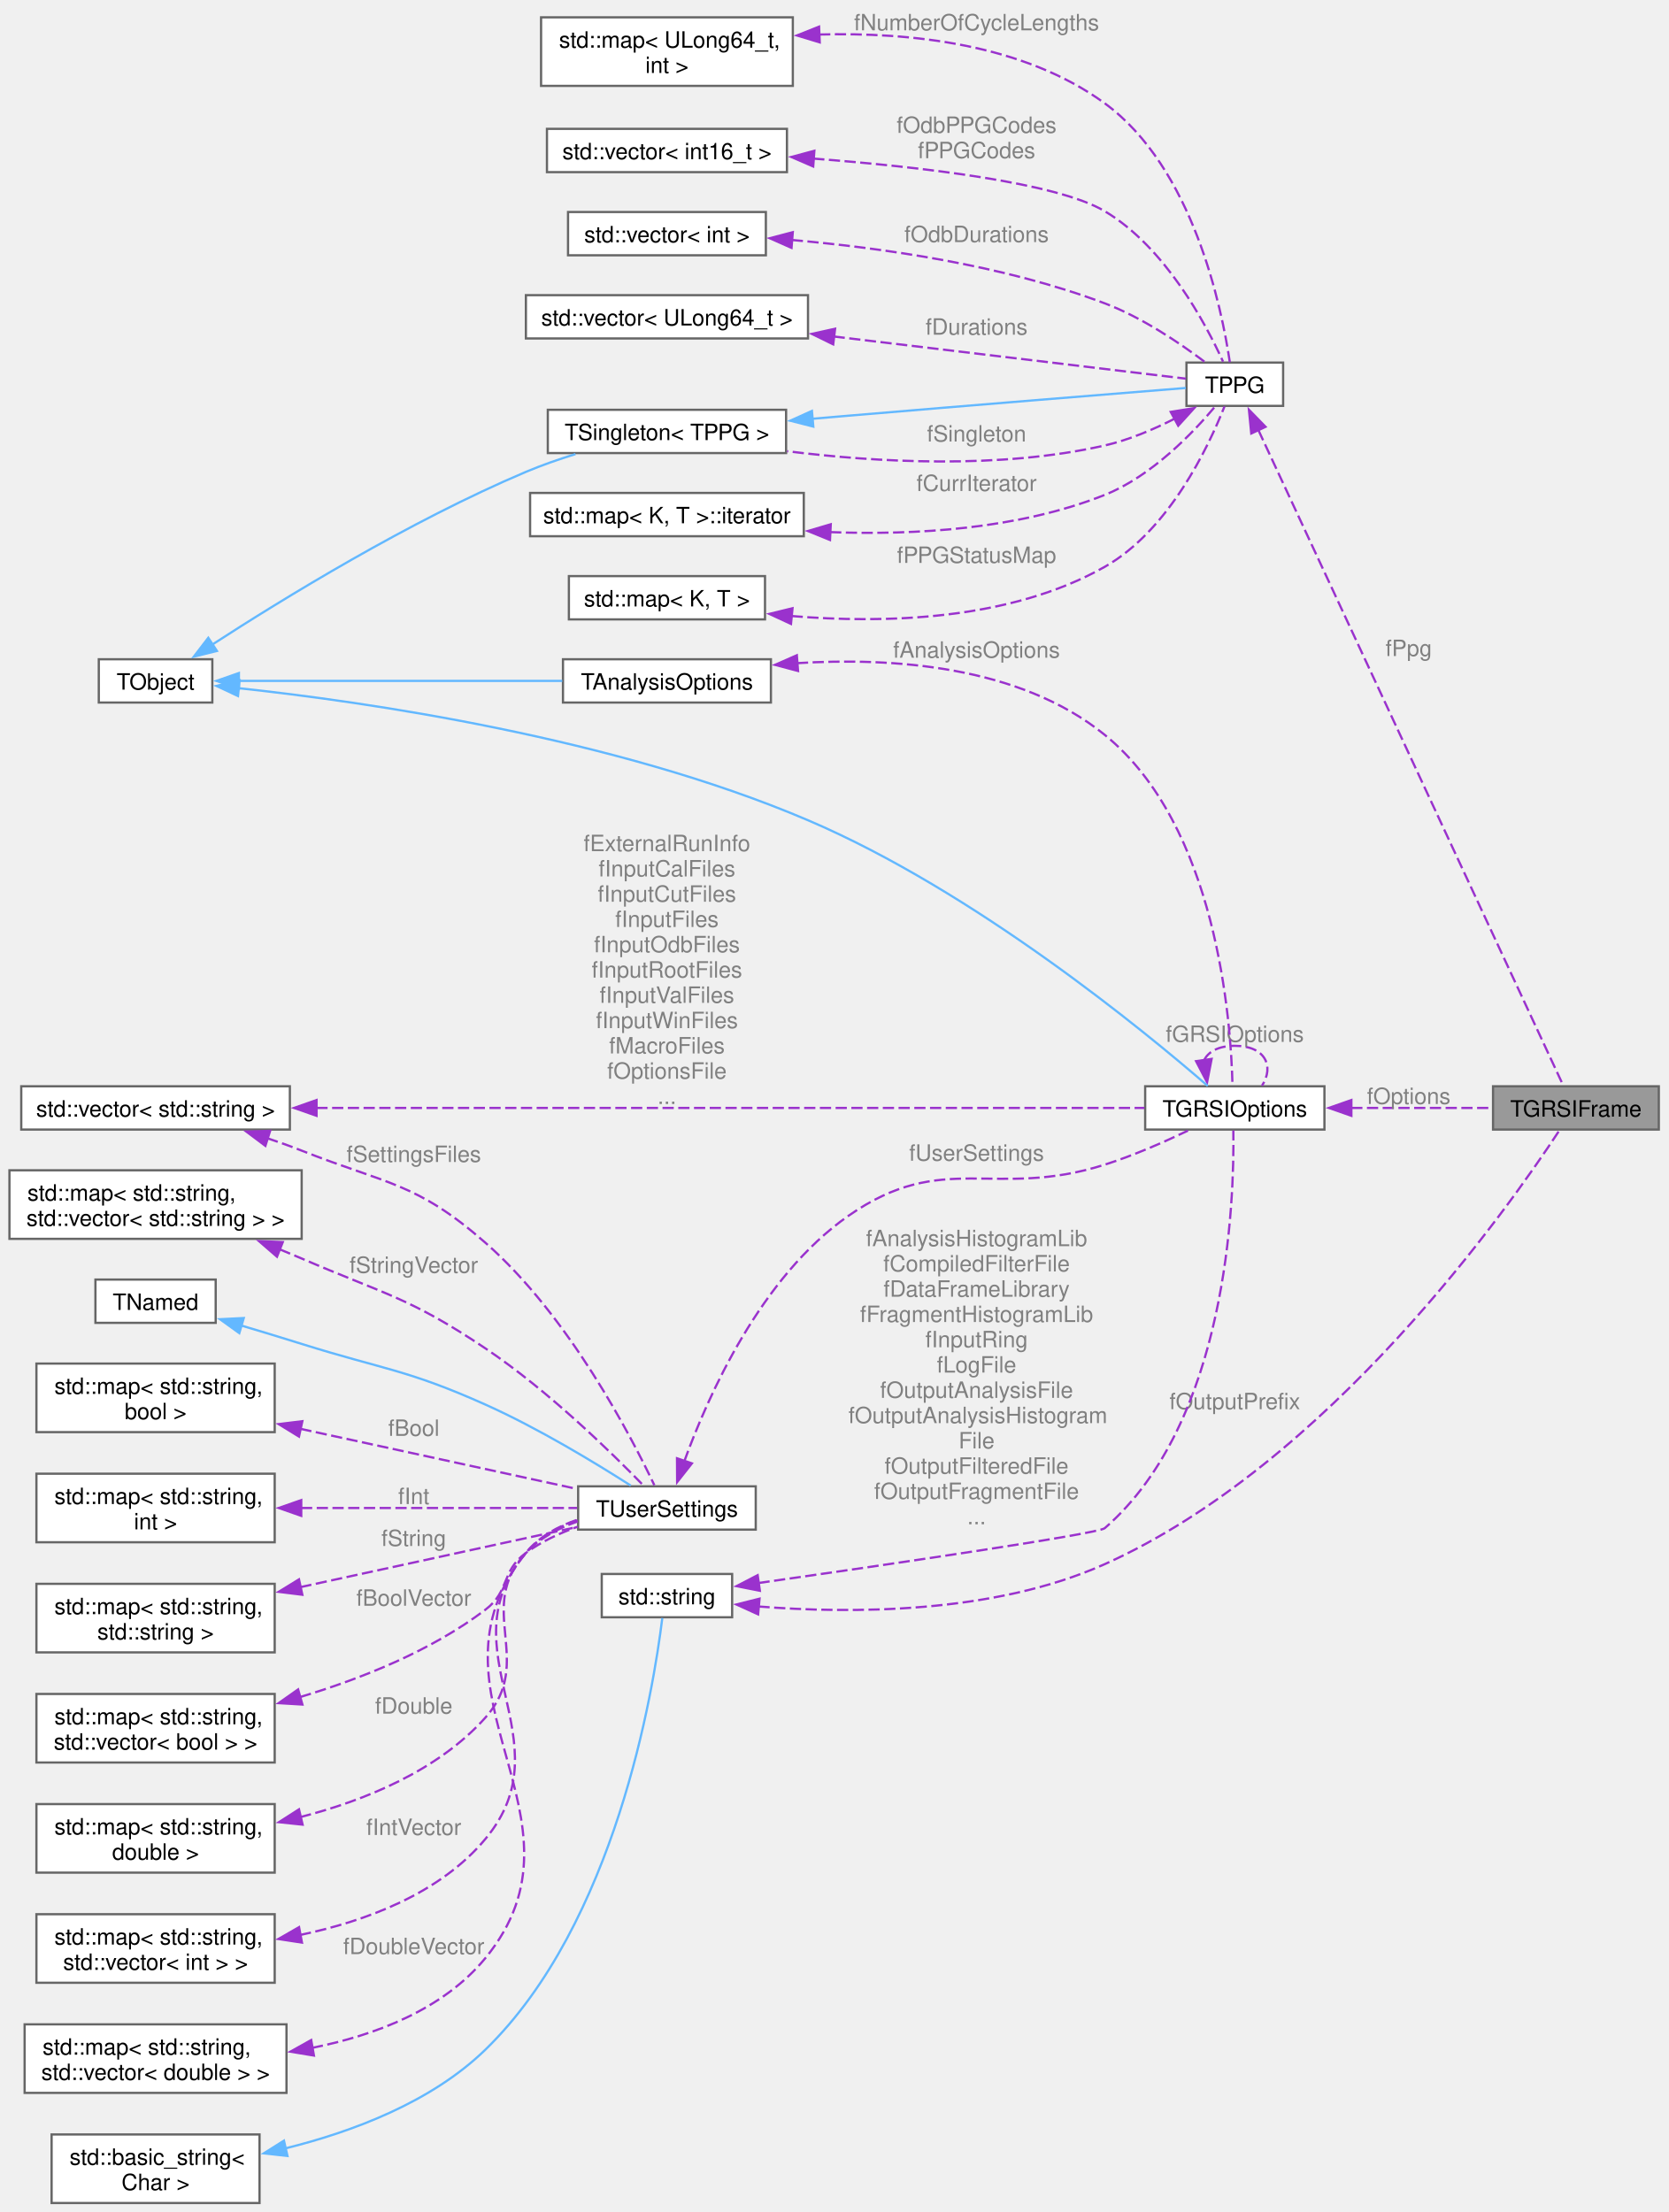
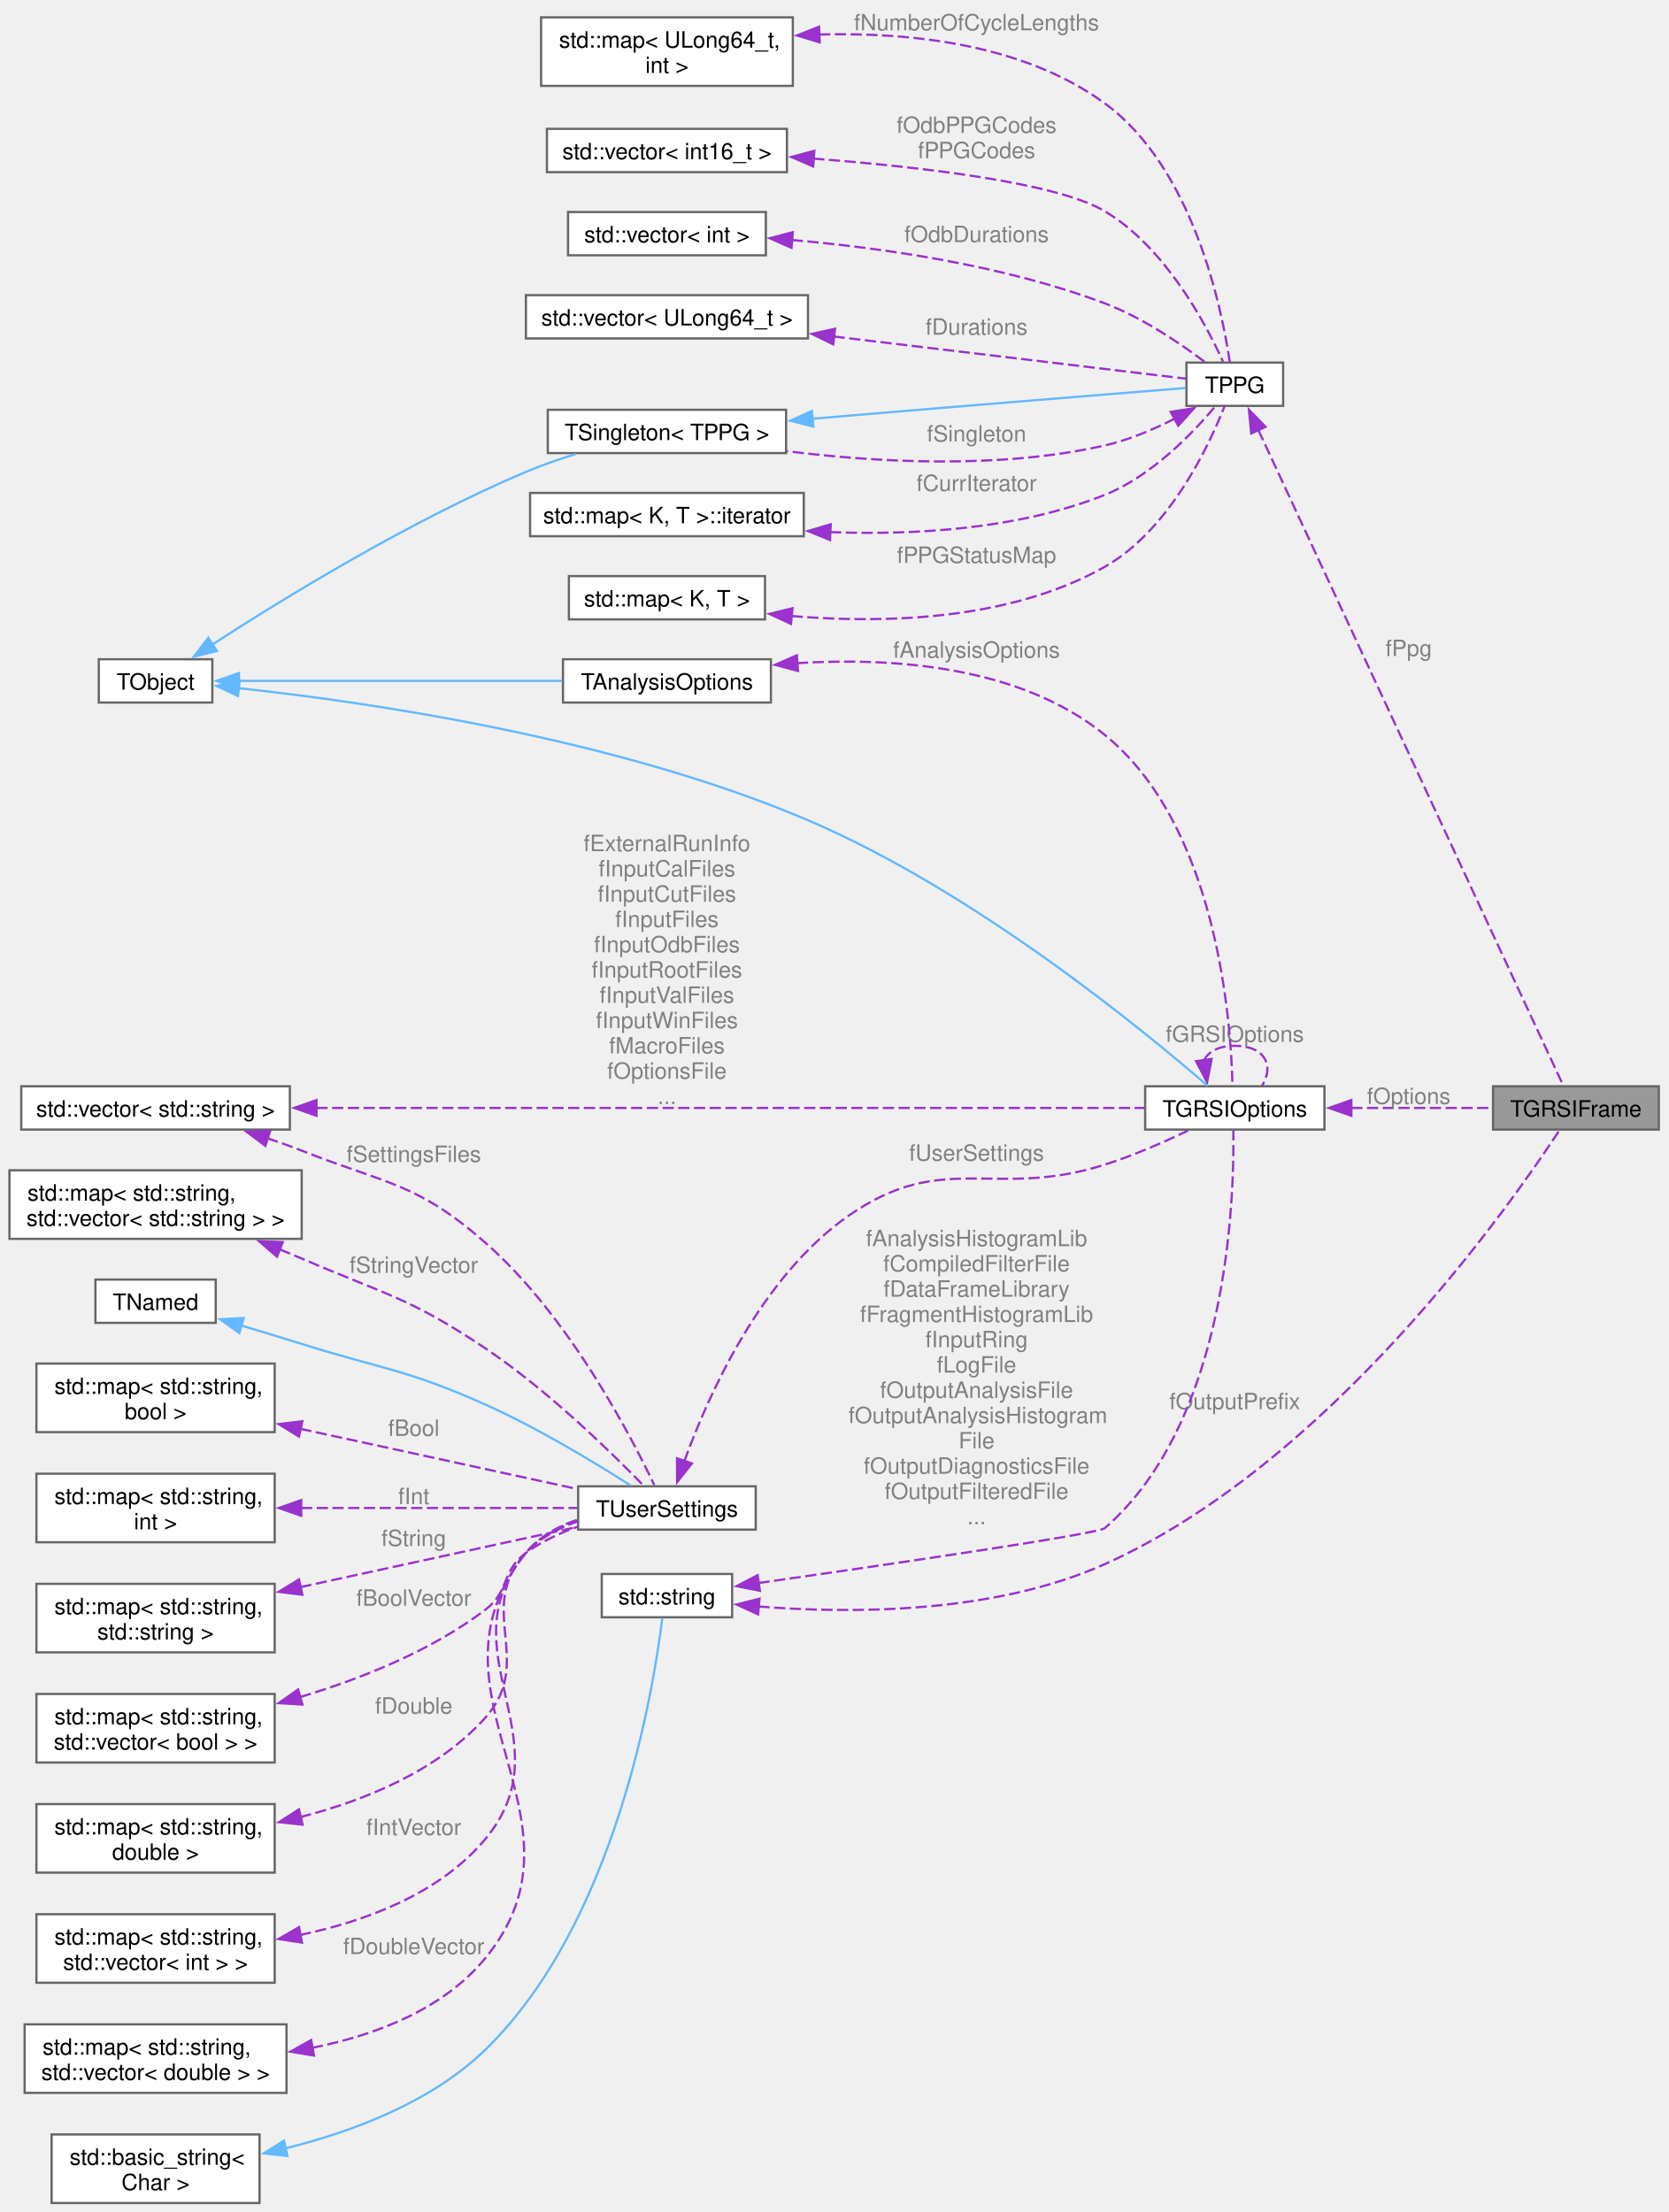
<svg xmlns="http://www.w3.org/2000/svg" xmlns:xlink="http://www.w3.org/1999/xlink" width="742pt" height="984pt" viewBox="0.00 0.00 741.75 984.21">
  <g id="graph0" class="graph" transform="scale(1 1) rotate(0) translate(4 980.21)">
    <g id="Node000001" class="node">
      <g id="a_Node000001">
        <a xlink:title=" ">
          <polygon fill="#999999" stroke="#666666" points="733.75,-496.88 660,-496.88 660,-477.62 733.75,-477.62 733.75,-496.88" />
          <text text-anchor="middle" x="696.88" y="-483.38" font-family="Helvetica,sans-Serif" font-size="10.00">TGRSIFrame</text>
        </a>
      </g>
    </g>
    <g id="Node000002" class="node">
      <g id="a_Node000002">
        <a xlink:title=" ">
          <polygon fill="white" stroke="#666666" points="321.5,-279.88 263.5,-279.88 263.5,-260.62 321.5,-260.62 321.5,-279.88" />
          <text text-anchor="middle" x="292.5" y="-266.38" font-family="Helvetica,sans-Serif" font-size="10.00">std::string</text>
        </a>
      </g>
    </g>
    <g id="edge1_Node000001_Node000002" class="edge">
      <g id="a_edge1_Node000001_Node000002">
        <a xlink:title=" ">
          <path fill="none" stroke="#9a32cd" stroke-dasharray="5,2" d="M333.2,-265.42C373.78,-262.21 437.68,-262 487.25,-284.25 586.84,-328.95 666.89,-442.74 689.48,-477.2" />
          <polygon fill="#9a32cd" stroke="#9a32cd" points="333.06,-261.92 323.41,-266.31 333.69,-268.89 333.06,-261.92" />
        </a>
      </g>
      <text text-anchor="middle" x="545.12" y="-353.21" font-family="Helvetica,sans-Serif" font-size="10.00" fill="grey"> fOutputPrefix</text>
    </g>
    <g id="Node000004" class="node">
      <g id="a_Node000004">
        <a xlink:href="class_t_g_r_s_i_options.html" target="_top" xlink:title=" ">
          <polygon fill="white" stroke="#666666" points="585,-496.88 505.25,-496.88 505.25,-477.62 585,-477.62 585,-496.88" />
          <text text-anchor="middle" x="545.12" y="-483.38" font-family="Helvetica,sans-Serif" font-size="10.00">TGRSIOptions</text>
        </a>
      </g>
    </g>
    <g id="edge7_Node000004_Node000002" class="edge">
      <g id="a_edge7_Node000004_Node000002">
        <a xlink:title=" ">
          <path fill="none" stroke="#9a32cd" stroke-dasharray="5,2" d="M333.22,-275.86C389.06,-283.83 484.35,-297.73 487.25,-300.25 541.85,-347.61 544.96,-445.62 544.47,-477.2" />
          <polygon fill="#9a32cd" stroke="#9a32cd" points="333.84,-272.42 323.45,-274.47 332.86,-279.35 333.84,-272.42" />
        </a>
      </g>
      <text text-anchor="middle" x="430.25" y="-425.75" font-family="Helvetica,sans-Serif" font-size="10.00" fill="grey"> fAnalysisHistogramLib</text>
      <text text-anchor="middle" x="430.25" y="-414.5" font-family="Helvetica,sans-Serif" font-size="10.00" fill="grey">fCompiledFilterFile</text>
      <text text-anchor="middle" x="430.25" y="-403.25" font-family="Helvetica,sans-Serif" font-size="10.00" fill="grey">fDataFrameLibrary</text>
      <text text-anchor="middle" x="430.25" y="-392" font-family="Helvetica,sans-Serif" font-size="10.00" fill="grey">fFragmentHistogramLib</text>
      <text text-anchor="middle" x="430.25" y="-380.75" font-family="Helvetica,sans-Serif" font-size="10.00" fill="grey">fInputRing</text>
      <text text-anchor="middle" x="430.25" y="-369.5" font-family="Helvetica,sans-Serif" font-size="10.00" fill="grey">fLogFile</text>
      <text text-anchor="middle" x="430.25" y="-358.25" font-family="Helvetica,sans-Serif" font-size="10.00" fill="grey">fOutputAnalysisFile</text>
      <text text-anchor="start" x="373.25" y="-347" font-family="Helvetica,sans-Serif" font-size="10.00" fill="grey">fOutputAnalysisHistogram</text>
      <text text-anchor="middle" x="430.25" y="-335.75" font-family="Helvetica,sans-Serif" font-size="10.00" fill="grey">File</text>
-       <text text-anchor="middle" x="430.25" y="-324.5" font-family="Helvetica,sans-Serif" font-size="10.00" fill="grey">fOutputFilteredFile</text>
-       <text text-anchor="middle" x="430.25" y="-313.25" font-family="Helvetica,sans-Serif" font-size="10.00" fill="grey">fOutputFragmentFile</text>
+       <text text-anchor="middle" x="430.25" y="-324.5" font-family="Helvetica,sans-Serif" font-size="10.00" fill="grey">fOutputDiagnosticsFile</text>
+       <text text-anchor="middle" x="430.25" y="-313.25" font-family="Helvetica,sans-Serif" font-size="10.00" fill="grey">fOutputFilteredFile</text>
      <text text-anchor="middle" x="430.25" y="-302" font-family="Helvetica,sans-Serif" font-size="10.00" fill="grey">...</text>
    </g>
    <g id="Node000003" class="node">
      <g id="a_Node000003">
        <a xlink:title=" ">
          <polygon fill="white" stroke="#666666" points="111.25,-30.5 18.75,-30.5 18.75,0 111.25,0 111.25,-30.5" />
          <text text-anchor="start" x="26.75" y="-17" font-family="Helvetica,sans-Serif" font-size="10.00">std::basic_string&lt;</text>
          <text text-anchor="middle" x="65" y="-5.75" font-family="Helvetica,sans-Serif" font-size="10.00"> Char &gt;</text>
        </a>
      </g>
    </g>
    <g id="edge2_Node000002_Node000003" class="edge">
      <g id="a_edge2_Node000002_Node000003">
        <a xlink:title=" ">
          <path fill="none" stroke="#63b8ff" d="M122.79,-24.32C152.55,-31.68 187.71,-44.86 211.75,-68.25 269.58,-124.52 286.45,-227.87 290.43,-260.27" />
          <polygon fill="#63b8ff" stroke="#63b8ff" points="123.68,-20.93 113.15,-22.11 122.12,-27.75 123.68,-20.93" />
        </a>
      </g>
    </g>
    <g id="edge3_Node000001_Node000004" class="edge">
      <g id="a_edge3_Node000001_Node000004">
        <a xlink:title=" ">
          <path fill="none" stroke="#9a32cd" stroke-dasharray="5,2" d="M596.9,-487.25C617.49,-487.25 640.79,-487.25 659.62,-487.25" />
          <polygon fill="#9a32cd" stroke="#9a32cd" points="596.98,-483.75 586.98,-487.25 596.98,-490.75 596.98,-483.75" />
        </a>
      </g>
      <text text-anchor="middle" x="622.5" y="-489" font-family="Helvetica,sans-Serif" font-size="10.00" fill="grey"> fOptions</text>
    </g>
    <g id="edge5_Node000004_Node000004" class="edge">
      <g id="a_edge5_Node000004_Node000004">
        <a xlink:title=" ">
          <path fill="none" stroke="#9a32cd" stroke-dasharray="5,2" d="M531.39,-508.28C533.11,-512.15 537.69,-514.88 545.12,-514.88 558.73,-514.88 562.76,-505.77 557.24,-497.16" />
          <polygon fill="#9a32cd" stroke="#9a32cd" points="534.81,-509.06 532.79,-498.66 527.89,-508.05 534.81,-509.06" />
        </a>
      </g>
      <text text-anchor="middle" x="545.12" y="-516.62" font-family="Helvetica,sans-Serif" font-size="10.00" fill="grey"> fGRSIOptions</text>
    </g>
    <g id="Node000005" class="node">
      <g id="a_Node000005">
        <a xlink:title=" ">
          <polygon fill="white" stroke="#666666" points="90.25,-686.88 39.75,-686.88 39.75,-667.62 90.25,-667.62 90.25,-686.88" />
          <text text-anchor="middle" x="65" y="-673.38" font-family="Helvetica,sans-Serif" font-size="10.00">TObject</text>
        </a>
      </g>
    </g>
    <g id="edge4_Node000004_Node000005" class="edge">
      <g id="a_edge4_Node000004_Node000005">
        <a xlink:title=" ">
          <path fill="none" stroke="#63b8ff" d="M102,-674.01C158.06,-667.98 268.78,-652.15 355.25,-615.25 429.57,-583.53 505.38,-521.08 533.11,-497.02" />
          <polygon fill="#63b8ff" stroke="#63b8ff" points="101.67,-670.52 92.08,-675.02 102.38,-677.49 101.67,-670.52" />
        </a>
      </g>
    </g>
    <g id="Node000007" class="node">
      <g id="a_Node000007">
        <a xlink:href="class_t_analysis_options.html" target="_top" xlink:title=" ">
          <polygon fill="white" stroke="#666666" points="338.75,-686.88 246.25,-686.88 246.25,-667.62 338.75,-667.62 338.75,-686.88" />
          <text text-anchor="middle" x="292.5" y="-673.38" font-family="Helvetica,sans-Serif" font-size="10.00">TAnalysisOptions</text>
        </a>
      </g>
    </g>
    <g id="edge9_Node000007_Node000005" class="edge">
      <g id="a_edge9_Node000007_Node000005">
        <a xlink:title=" ">
          <path fill="none" stroke="#63b8ff" d="M101.88,-677.25C140.93,-677.25 203.46,-677.25 245.95,-677.25" />
          <polygon fill="#63b8ff" stroke="#63b8ff" points="102.08,-673.75 92.08,-677.25 102.08,-680.75 102.08,-673.75" />
        </a>
      </g>
    </g>
    <g id="Node000019" class="node">
      <g id="a_Node000019">
        <a xlink:href="class_t_singleton.html" target="_top" xlink:title=" ">
          <polygon fill="white" stroke="#666666" points="345.5,-797.88 239.5,-797.88 239.5,-778.62 345.5,-778.62 345.5,-797.88" />
          <text text-anchor="middle" x="292.5" y="-784.38" font-family="Helvetica,sans-Serif" font-size="10.00">TSingleton&lt; TPPG &gt;</text>
        </a>
      </g>
    </g>
    <g id="edge23_Node000019_Node000005" class="edge">
      <g id="a_edge23_Node000019_Node000005">
        <a xlink:title=" ">
          <path fill="none" stroke="#63b8ff" d="M90.32,-693.47C121.52,-713.69 177.81,-748.28 229.75,-770.25 236.74,-773.21 244.38,-775.86 251.82,-778.17" />
          <polygon fill="#63b8ff" stroke="#63b8ff" points="92.3,-690.58 82.01,-688.03 88.46,-696.43 92.3,-690.58" />
        </a>
      </g>
    </g>
    <g id="Node000006" class="node">
      <g id="a_Node000006">
        <a xlink:title=" ">
          <polygon fill="white" stroke="#666666" points="124.75,-496.88 5.25,-496.88 5.25,-477.62 124.75,-477.62 124.75,-496.88" />
          <text text-anchor="middle" x="65" y="-483.38" font-family="Helvetica,sans-Serif" font-size="10.00">std::vector&lt; std::string &gt;</text>
        </a>
      </g>
    </g>
    <g id="edge6_Node000004_Node000006" class="edge">
      <g id="a_edge6_Node000004_Node000006">
        <a xlink:title=" ">
          <path fill="none" stroke="#9a32cd" stroke-dasharray="5,2" d="M136.53,-487.25C238.63,-487.25 424.2,-487.25 504.9,-487.25" />
          <polygon fill="#9a32cd" stroke="#9a32cd" points="136.62,-483.75 126.62,-487.25 136.62,-490.75 136.62,-483.75" />
        </a>
      </g>
      <text text-anchor="middle" x="292.5" y="-601.5" font-family="Helvetica,sans-Serif" font-size="10.00" fill="grey"> fExternalRunInfo</text>
      <text text-anchor="middle" x="292.5" y="-590.25" font-family="Helvetica,sans-Serif" font-size="10.00" fill="grey">fInputCalFiles</text>
      <text text-anchor="middle" x="292.5" y="-579" font-family="Helvetica,sans-Serif" font-size="10.00" fill="grey">fInputCutFiles</text>
      <text text-anchor="middle" x="292.5" y="-567.75" font-family="Helvetica,sans-Serif" font-size="10.00" fill="grey">fInputFiles</text>
      <text text-anchor="middle" x="292.5" y="-556.5" font-family="Helvetica,sans-Serif" font-size="10.00" fill="grey">fInputOdbFiles</text>
      <text text-anchor="middle" x="292.5" y="-545.25" font-family="Helvetica,sans-Serif" font-size="10.00" fill="grey">fInputRootFiles</text>
      <text text-anchor="middle" x="292.5" y="-534" font-family="Helvetica,sans-Serif" font-size="10.00" fill="grey">fInputValFiles</text>
      <text text-anchor="middle" x="292.5" y="-522.75" font-family="Helvetica,sans-Serif" font-size="10.00" fill="grey">fInputWinFiles</text>
      <text text-anchor="middle" x="292.5" y="-511.5" font-family="Helvetica,sans-Serif" font-size="10.00" fill="grey">fMacroFiles</text>
      <text text-anchor="middle" x="292.5" y="-500.25" font-family="Helvetica,sans-Serif" font-size="10.00" fill="grey">fOptionsFile</text>
      <text text-anchor="middle" x="292.5" y="-489" font-family="Helvetica,sans-Serif" font-size="10.00" fill="grey">...</text>
    </g>
    <g id="Node000008" class="node">
      <g id="a_Node000008">
        <a xlink:href="class_t_user_settings.html" target="_top" xlink:title=" ">
          <polygon fill="white" stroke="#666666" points="332,-318.88 253,-318.88 253,-299.62 332,-299.62 332,-318.88" />
          <text text-anchor="middle" x="292.5" y="-305.38" font-family="Helvetica,sans-Serif" font-size="10.00">TUserSettings</text>
        </a>
      </g>
    </g>
    <g id="edge20_Node000008_Node000006" class="edge">
      <g id="a_edge20_Node000008_Node000006">
        <a xlink:title=" ">
          <path fill="none" stroke="#9a32cd" stroke-dasharray="5,2" d="M114.63,-473.8C119.86,-472.06 125.07,-470.2 130,-468.25 167.8,-453.3 181.21,-454.07 211.75,-427.25 248.72,-394.78 276.4,-341.49 286.9,-319.37" />
          <polygon fill="#9a32cd" stroke="#9a32cd" points="113.86,-470.37 105.38,-476.73 115.97,-477.04 113.86,-470.37" />
        </a>
      </g>
      <text text-anchor="middle" x="179.88" y="-463.2" font-family="Helvetica,sans-Serif" font-size="10.00" fill="grey"> fSettingsFiles</text>
    </g>
    <g id="edge8_Node000004_Node000007" class="edge">
      <g id="a_edge8_Node000004_Node000007">
        <a xlink:title=" ">
          <path fill="none" stroke="#9a32cd" stroke-dasharray="5,2" d="M350.31,-685.14C392.58,-687.78 449.29,-684.07 487.25,-653.25 537.15,-612.73 543.43,-526.24 544.1,-497.08" />
          <polygon fill="#9a32cd" stroke="#9a32cd" points="350.82,-681.67 340.58,-684.39 350.28,-688.65 350.82,-681.67" />
        </a>
      </g>
      <text text-anchor="middle" x="430.25" y="-687.57" font-family="Helvetica,sans-Serif" font-size="10.00" fill="grey"> fAnalysisOptions</text>
    </g>
    <g id="edge10_Node000004_Node000008" class="edge">
      <g id="a_edge10_Node000004_Node000008">
        <a xlink:title=" ">
          <path fill="none" stroke="#9a32cd" stroke-dasharray="5,2" d="M300.2,-329.96C310.79,-359.21 334.3,-412.1 373.25,-439.25 415.63,-468.79 438.01,-446.37 487.25,-462 499.92,-466.02 513.54,-472.01 524.28,-477.14" />
          <polygon fill="#9a32cd" stroke="#9a32cd" points="303.6,-329.09 297.04,-320.77 296.98,-331.36 303.6,-329.09" />
        </a>
      </g>
      <text text-anchor="middle" x="430.25" y="-463.75" font-family="Helvetica,sans-Serif" font-size="10.00" fill="grey"> fUserSettings</text>
    </g>
    <g id="Node000009" class="node">
      <g id="a_Node000009">
        <a xlink:title=" ">
          <polygon fill="white" stroke="#666666" points="91.75,-410.88 38.25,-410.88 38.25,-391.62 91.75,-391.62 91.75,-410.88" />
          <text text-anchor="middle" x="65" y="-397.38" font-family="Helvetica,sans-Serif" font-size="10.00">TNamed</text>
        </a>
      </g>
    </g>
    <g id="edge11_Node000008_Node000009" class="edge">
      <g id="a_edge11_Node000008_Node000009">
        <a xlink:title=" ">
          <path fill="none" stroke="#63b8ff" d="M103.03,-390.46C111.88,-387.83 121.29,-384.98 130,-382.25 166.51,-370.8 176.83,-370.89 211.75,-355.25 235.24,-344.73 260.72,-329.25 276.41,-319.21" />
          <polygon fill="#63b8ff" stroke="#63b8ff" points="102.26,-387.04 93.66,-393.23 104.24,-393.76 102.26,-387.04" />
        </a>
      </g>
    </g>
    <g id="Node000010" class="node">
      <g id="a_Node000010">
        <a xlink:title=" ">
          <polygon fill="white" stroke="#666666" points="118,-373.5 12,-373.5 12,-343 118,-343 118,-373.5" />
          <text text-anchor="start" x="20" y="-360" font-family="Helvetica,sans-Serif" font-size="10.00">std::map&lt; std::string,</text>
          <text text-anchor="middle" x="65" y="-348.75" font-family="Helvetica,sans-Serif" font-size="10.00"> bool &gt;</text>
        </a>
      </g>
    </g>
    <g id="edge12_Node000008_Node000010" class="edge">
      <g id="a_edge12_Node000008_Node000010">
        <a xlink:title=" ">
          <path fill="none" stroke="#9a32cd" stroke-dasharray="5,2" d="M129.43,-344.47C169,-335.87 218.66,-325.08 252.51,-317.72" />
          <polygon fill="#9a32cd" stroke="#9a32cd" points="128.81,-341.02 119.78,-346.56 130.3,-347.86 128.81,-341.02" />
        </a>
      </g>
      <text text-anchor="middle" x="179.88" y="-341.33" font-family="Helvetica,sans-Serif" font-size="10.00" fill="grey"> fBool</text>
    </g>
    <g id="Node000011" class="node">
      <g id="a_Node000011">
        <a xlink:title=" ">
          <polygon fill="white" stroke="#666666" points="118,-324.5 12,-324.5 12,-294 118,-294 118,-324.5" />
          <text text-anchor="start" x="20" y="-311" font-family="Helvetica,sans-Serif" font-size="10.00">std::map&lt; std::string,</text>
          <text text-anchor="middle" x="65" y="-299.75" font-family="Helvetica,sans-Serif" font-size="10.00"> int &gt;</text>
        </a>
      </g>
    </g>
    <g id="edge13_Node000008_Node000011" class="edge">
      <g id="a_edge13_Node000008_Node000011">
        <a xlink:title=" ">
          <path fill="none" stroke="#9a32cd" stroke-dasharray="5,2" d="M129.69,-309.25C169.21,-309.25 218.73,-309.25 252.51,-309.25" />
          <polygon fill="#9a32cd" stroke="#9a32cd" points="129.81,-305.75 119.81,-309.25 129.81,-312.75 129.81,-305.75" />
        </a>
      </g>
      <text text-anchor="middle" x="179.88" y="-311" font-family="Helvetica,sans-Serif" font-size="10.00" fill="grey"> fInt</text>
    </g>
    <g id="Node000012" class="node">
      <g id="a_Node000012">
        <a xlink:title=" ">
          <polygon fill="white" stroke="#666666" points="118,-177.5 12,-177.5 12,-147 118,-147 118,-177.5" />
          <text text-anchor="start" x="20" y="-164" font-family="Helvetica,sans-Serif" font-size="10.00">std::map&lt; std::string,</text>
          <text text-anchor="middle" x="65" y="-152.75" font-family="Helvetica,sans-Serif" font-size="10.00"> double &gt;</text>
        </a>
      </g>
    </g>
    <g id="edge14_Node000008_Node000012" class="edge">
      <g id="a_edge14_Node000008_Node000012">
        <a xlink:title=" ">
          <path fill="none" stroke="#9a32cd" stroke-dasharray="5,2" d="M129.29,-171.68C158.2,-179.11 190.64,-192.37 211.75,-216 234.09,-241 206.92,-264.7 229.75,-289.25 235.89,-295.85 244.22,-300.28 252.78,-303.25" />
          <polygon fill="#9a32cd" stroke="#9a32cd" points="130.42,-168.35 119.88,-169.45 128.81,-175.16 130.42,-168.35" />
        </a>
      </g>
      <text text-anchor="middle" x="179.88" y="-217.75" font-family="Helvetica,sans-Serif" font-size="10.00" fill="grey"> fDouble</text>
    </g>
    <g id="Node000013" class="node">
      <g id="a_Node000013">
        <a xlink:title=" ">
          <polygon fill="white" stroke="#666666" points="118,-275.5 12,-275.5 12,-245 118,-245 118,-275.5" />
          <text text-anchor="start" x="20" y="-262" font-family="Helvetica,sans-Serif" font-size="10.00">std::map&lt; std::string,</text>
          <text text-anchor="middle" x="65" y="-250.75" font-family="Helvetica,sans-Serif" font-size="10.00"> std::string &gt;</text>
        </a>
      </g>
    </g>
    <g id="edge15_Node000008_Node000013" class="edge">
      <g id="a_edge15_Node000008_Node000013">
        <a xlink:title=" ">
          <path fill="none" stroke="#9a32cd" stroke-dasharray="5,2" d="M129.43,-274.03C169,-282.63 218.66,-293.42 252.51,-300.78" />
          <polygon fill="#9a32cd" stroke="#9a32cd" points="130.3,-270.64 119.78,-271.94 128.81,-277.48 130.3,-270.64" />
        </a>
      </g>
      <text text-anchor="middle" x="179.88" y="-292.33" font-family="Helvetica,sans-Serif" font-size="10.00" fill="grey"> fString</text>
    </g>
    <g id="Node000014" class="node">
      <g id="a_Node000014">
        <a xlink:title=" ">
          <polygon fill="white" stroke="#666666" points="118,-226.5 12,-226.5 12,-196 118,-196 118,-226.5" />
          <text text-anchor="start" x="20" y="-213" font-family="Helvetica,sans-Serif" font-size="10.00">std::map&lt; std::string,</text>
          <text text-anchor="middle" x="65" y="-201.75" font-family="Helvetica,sans-Serif" font-size="10.00"> std::vector&lt; bool &gt; &gt;</text>
        </a>
      </g>
    </g>
    <g id="edge16_Node000008_Node000014" class="edge">
      <g id="a_edge16_Node000008_Node000014">
        <a xlink:title=" ">
          <path fill="none" stroke="#9a32cd" stroke-dasharray="5,2" d="M129.32,-225.14C156.57,-233.29 187.64,-245.69 211.75,-264 222.73,-272.33 218.63,-281.1 229.75,-289.25 236.57,-294.25 244.69,-298.03 252.77,-300.89" />
          <polygon fill="#9a32cd" stroke="#9a32cd" points="130.33,-221.79 119.76,-222.42 128.42,-228.52 130.33,-221.79" />
        </a>
      </g>
      <text text-anchor="middle" x="179.88" y="-265.75" font-family="Helvetica,sans-Serif" font-size="10.00" fill="grey"> fBoolVector</text>
    </g>
    <g id="Node000015" class="node">
      <g id="a_Node000015">
        <a xlink:title=" ">
          <polygon fill="white" stroke="#666666" points="118,-128.5 12,-128.5 12,-98 118,-98 118,-128.5" />
          <text text-anchor="start" x="20" y="-115" font-family="Helvetica,sans-Serif" font-size="10.00">std::map&lt; std::string,</text>
          <text text-anchor="middle" x="65" y="-103.75" font-family="Helvetica,sans-Serif" font-size="10.00"> std::vector&lt; int &gt; &gt;</text>
        </a>
      </g>
    </g>
    <g id="edge17_Node000008_Node000015" class="edge">
      <g id="a_edge17_Node000008_Node000015">
        <a xlink:title=" ">
          <path fill="none" stroke="#9a32cd" stroke-dasharray="5,2" d="M129.23,-119.25C158.61,-125.39 191.47,-137.64 211.75,-162 248.3,-205.9 192.99,-245.53 229.75,-289.25 235.62,-296.24 243.96,-300.8 252.62,-303.78" />
          <polygon fill="#9a32cd" stroke="#9a32cd" points="130.13,-115.86 119.66,-117.47 128.84,-122.74 130.13,-115.86" />
        </a>
      </g>
      <text text-anchor="middle" x="179.88" y="-163.75" font-family="Helvetica,sans-Serif" font-size="10.00" fill="grey"> fIntVector</text>
    </g>
    <g id="Node000016" class="node">
      <g id="a_Node000016">
        <a xlink:title=" ">
          <polygon fill="white" stroke="#666666" points="123.25,-79.5 6.75,-79.5 6.75,-49 123.25,-49 123.25,-79.5" />
          <text text-anchor="start" x="14.75" y="-66" font-family="Helvetica,sans-Serif" font-size="10.00">std::map&lt; std::string,</text>
          <text text-anchor="middle" x="65" y="-54.75" font-family="Helvetica,sans-Serif" font-size="10.00"> std::vector&lt; double &gt; &gt;</text>
        </a>
      </g>
    </g>
    <g id="edge18_Node000008_Node000016" class="edge">
      <g id="a_edge18_Node000008_Node000016">
        <a xlink:title=" ">
          <path fill="none" stroke="#9a32cd" stroke-dasharray="5,2" d="M134.55,-69.01C162.66,-74.61 192.95,-86.04 211.75,-109 262.76,-171.29 179.22,-226.57 229.75,-289.25 235.55,-296.44 243.97,-301.08 252.74,-304.06" />
          <polygon fill="#9a32cd" stroke="#9a32cd" points="135.45,-65.61 124.99,-67.34 134.24,-72.51 135.45,-65.61" />
        </a>
      </g>
      <text text-anchor="middle" x="179.88" y="-110.75" font-family="Helvetica,sans-Serif" font-size="10.00" fill="grey"> fDoubleVector</text>
    </g>
    <g id="Node000017" class="node">
      <g id="a_Node000017">
        <a xlink:title=" ">
          <polygon fill="white" stroke="#666666" points="130,-459.5 0,-459.5 0,-429 130,-429 130,-459.5" />
          <text text-anchor="start" x="8" y="-446" font-family="Helvetica,sans-Serif" font-size="10.00">std::map&lt; std::string,</text>
          <text text-anchor="middle" x="65" y="-434.75" font-family="Helvetica,sans-Serif" font-size="10.00"> std::vector&lt; std::string &gt; &gt;</text>
        </a>
      </g>
    </g>
    <g id="edge19_Node000008_Node000017" class="edge">
      <g id="a_edge19_Node000008_Node000017">
        <a xlink:title=" ">
          <path fill="none" stroke="#9a32cd" stroke-dasharray="5,2" d="M120.25,-424.33C123.56,-422.98 126.83,-421.61 130,-420.25 167.15,-404.24 178.17,-402.8 211.75,-380.25 239.76,-361.44 268.25,-333.49 282.38,-318.9" />
          <polygon fill="#9a32cd" stroke="#9a32cd" points="119.02,-421.05 111.01,-427.99 121.6,-427.56 119.02,-421.05" />
        </a>
      </g>
      <text text-anchor="middle" x="179.88" y="-413.86" font-family="Helvetica,sans-Serif" font-size="10.00" fill="grey"> fStringVector</text>
    </g>
    <g id="Node000018" class="node">
      <g id="a_Node000018">
        <a xlink:href="class_t_p_p_g.html" target="_top" xlink:title=" ">
          <polygon fill="white" stroke="#666666" points="566.62,-818.88 523.62,-818.88 523.62,-799.62 566.62,-799.62 566.62,-818.88" />
          <text text-anchor="middle" x="545.12" y="-805.38" font-family="Helvetica,sans-Serif" font-size="10.00">TPPG</text>
        </a>
      </g>
    </g>
    <g id="edge21_Node000001_Node000018" class="edge">
      <g id="a_edge21_Node000001_Node000018">
        <a xlink:title=" ">
          <path fill="none" stroke="#9a32cd" stroke-dasharray="5,2" d="M555.6,-788.87C584.44,-726.86 670.43,-541.96 691.28,-497.12" />
          <polygon fill="#9a32cd" stroke="#9a32cd" points="552.45,-787.34 551.41,-797.89 558.8,-790.3 552.45,-787.34" />
        </a>
      </g>
      <text text-anchor="middle" x="622.5" y="-688.31" font-family="Helvetica,sans-Serif" font-size="10.00" fill="grey"> fPpg</text>
    </g>
    <g id="edge24_Node000019_Node000018" class="edge">
      <g id="a_edge24_Node000019_Node000018">
        <a xlink:title=" ">
          <path fill="none" stroke="#9a32cd" stroke-dasharray="5,2" d="M518.47,-793.97C509,-789.14 497.96,-784.43 487.25,-782 440.32,-771.34 385.36,-774.54 345.99,-779.44" />
          <polygon fill="#9a32cd" stroke="#9a32cd" points="516.62,-796.94 527.07,-798.63 519.95,-790.79 516.62,-796.94" />
        </a>
      </g>
      <text text-anchor="middle" x="430.25" y="-783.75" font-family="Helvetica,sans-Serif" font-size="10.00" fill="grey"> fSingleton</text>
    </g>
    <g id="edge22_Node000018_Node000019" class="edge">
      <g id="a_edge22_Node000018_Node000019">
        <a xlink:title=" ">
          <path fill="none" stroke="#63b8ff" d="M357.05,-793.86C362.53,-794.34 367.99,-794.8 373.25,-795.25 427.38,-799.84 491.17,-805 523.34,-807.59" />
          <polygon fill="#63b8ff" stroke="#63b8ff" points="357.61,-790.4 347.34,-793.02 357,-797.37 357.61,-790.4" />
        </a>
      </g>
    </g>
    <g id="Node000020" class="node">
      <g id="a_Node000020">
        <a xlink:title=" ">
          <polygon fill="white" stroke="#666666" points="353.38,-760.88 231.62,-760.88 231.62,-741.62 353.38,-741.62 353.38,-760.88" />
          <text text-anchor="middle" x="292.5" y="-747.38" font-family="Helvetica,sans-Serif" font-size="10.00">std::map&lt; K, T &gt;::iterator</text>
        </a>
      </g>
    </g>
    <g id="edge25_Node000018_Node000020" class="edge">
      <g id="a_edge25_Node000018_Node000020">
        <a xlink:title=" ">
          <path fill="none" stroke="#9a32cd" stroke-dasharray="5,2" d="M365.08,-743.45C402.7,-742.05 448.84,-744.69 487.25,-760 508.12,-768.32 526.62,-787.69 536.51,-799.51" />
          <polygon fill="#9a32cd" stroke="#9a32cd" points="365.03,-739.95 355.21,-743.94 365.37,-746.94 365.03,-739.95" />
        </a>
      </g>
      <text text-anchor="middle" x="430.25" y="-761.75" font-family="Helvetica,sans-Serif" font-size="10.00" fill="grey"> fCurrIterator</text>
    </g>
    <g id="Node000021" class="node">
      <g id="a_Node000021">
        <a xlink:title=" ">
          <polygon fill="white" stroke="#666666" points="336.12,-723.88 248.88,-723.88 248.88,-704.62 336.12,-704.62 336.12,-723.88" />
          <text text-anchor="middle" x="292.5" y="-710.38" font-family="Helvetica,sans-Serif" font-size="10.00">std::map&lt; K, T &gt;</text>
        </a>
      </g>
    </g>
    <g id="edge26_Node000018_Node000021" class="edge">
      <g id="a_edge26_Node000018_Node000021">
        <a xlink:title=" ">
          <path fill="none" stroke="#9a32cd" stroke-dasharray="5,2" d="M347.95,-706.11C388.89,-702.7 444.97,-704.04 487.25,-728 515.86,-744.21 533.44,-781.46 540.52,-799.33" />
          <polygon fill="#9a32cd" stroke="#9a32cd" points="347.68,-702.61 338.07,-707.06 348.36,-709.58 347.68,-702.61" />
        </a>
      </g>
      <text text-anchor="middle" x="430.25" y="-729.75" font-family="Helvetica,sans-Serif" font-size="10.00" fill="grey"> fPPGStatusMap</text>
    </g>
    <g id="Node000022" class="node">
      <g id="a_Node000022">
        <a xlink:title=" ">
          <polygon fill="white" stroke="#666666" points="348.5,-972.5 236.5,-972.5 236.5,-942 348.5,-942 348.5,-972.5" />
          <text text-anchor="start" x="244.5" y="-959" font-family="Helvetica,sans-Serif" font-size="10.00">std::map&lt; ULong64_t,</text>
          <text text-anchor="middle" x="292.5" y="-947.75" font-family="Helvetica,sans-Serif" font-size="10.00"> int &gt;</text>
        </a>
      </g>
    </g>
    <g id="edge27_Node000018_Node000022" class="edge">
      <g id="a_edge27_Node000018_Node000022">
        <a xlink:title=" ">
          <path fill="none" stroke="#9a32cd" stroke-dasharray="5,2" d="M360.19,-964.85C400.57,-965.94 451.08,-960.68 487.25,-934.25 526.52,-905.56 539.32,-843.22 542.9,-819.08" />
          <polygon fill="#9a32cd" stroke="#9a32cd" points="360.47,-961.36 350.33,-964.43 360.18,-968.35 360.47,-961.36" />
        </a>
      </g>
      <text text-anchor="middle" x="430.25" y="-966.71" font-family="Helvetica,sans-Serif" font-size="10.00" fill="grey"> fNumberOfCycleLengths</text>
    </g>
    <g id="Node000023" class="node">
      <g id="a_Node000023">
        <a xlink:title=" ">
          <polygon fill="white" stroke="#666666" points="345.88,-922.88 239.12,-922.88 239.12,-903.62 345.88,-903.62 345.88,-922.88" />
          <text text-anchor="middle" x="292.5" y="-909.38" font-family="Helvetica,sans-Serif" font-size="10.00">std::vector&lt; int16_t &gt;</text>
        </a>
      </g>
    </g>
    <g id="edge28_Node000018_Node000023" class="edge">
      <g id="a_edge28_Node000018_Node000023">
        <a xlink:title=" ">
          <path fill="none" stroke="#9a32cd" stroke-dasharray="5,2" d="M357.55,-909.65C405.31,-905.99 465.83,-898.99 487.25,-886.25 514.1,-870.28 532.19,-836.24 539.9,-819.28" />
          <polygon fill="#9a32cd" stroke="#9a32cd" points="357.57,-906.14 347.85,-910.36 358.08,-913.12 357.57,-906.14" />
        </a>
      </g>
      <text text-anchor="middle" x="430.25" y="-921.08" font-family="Helvetica,sans-Serif" font-size="10.00" fill="grey"> fOdbPPGCodes</text>
      <text text-anchor="middle" x="430.25" y="-909.83" font-family="Helvetica,sans-Serif" font-size="10.00" fill="grey">fPPGCodes</text>
    </g>
    <g id="Node000024" class="node">
      <g id="a_Node000024">
        <a xlink:title=" ">
          <polygon fill="white" stroke="#666666" points="336.5,-885.88 248.5,-885.88 248.5,-866.62 336.5,-866.62 336.5,-885.88" />
          <text text-anchor="middle" x="292.5" y="-872.38" font-family="Helvetica,sans-Serif" font-size="10.00">std::vector&lt; int &gt;</text>
        </a>
      </g>
    </g>
    <g id="edge29_Node000018_Node000024" class="edge">
      <g id="a_edge29_Node000018_Node000024">
        <a xlink:title=" ">
          <path fill="none" stroke="#9a32cd" stroke-dasharray="5,2" d="M348.02,-873.43C387.7,-869.97 442.15,-862.3 487.25,-845.25 503.86,-838.97 520.8,-827.45 531.82,-819.14" />
          <polygon fill="#9a32cd" stroke="#9a32cd" points="347.92,-869.92 338.24,-874.21 348.48,-876.9 347.92,-869.92" />
        </a>
      </g>
      <text text-anchor="middle" x="430.25" y="-872.49" font-family="Helvetica,sans-Serif" font-size="10.00" fill="grey"> fOdbDurations</text>
    </g>
    <g id="Node000025" class="node">
      <g id="a_Node000025">
        <a xlink:title=" ">
          <polygon fill="white" stroke="#666666" points="355.25,-848.88 229.75,-848.88 229.75,-829.62 355.25,-829.62 355.25,-848.88" />
          <text text-anchor="middle" x="292.5" y="-835.38" font-family="Helvetica,sans-Serif" font-size="10.00">std::vector&lt; ULong64_t &gt;</text>
        </a>
      </g>
    </g>
    <g id="edge30_Node000018_Node000025" class="edge">
      <g id="a_edge30_Node000018_Node000025">
        <a xlink:title=" ">
          <path fill="none" stroke="#9a32cd" stroke-dasharray="5,2" d="M366.64,-830.5C420.26,-824.08 489.39,-815.8 523.38,-811.73" />
          <polygon fill="#9a32cd" stroke="#9a32cd" points="366.47,-826.99 356.96,-831.65 367.3,-833.94 366.47,-826.99" />
        </a>
      </g>
      <text text-anchor="middle" x="430.25" y="-831.3" font-family="Helvetica,sans-Serif" font-size="10.00" fill="grey"> fDurations</text>
    </g>
  </g>
</svg>
